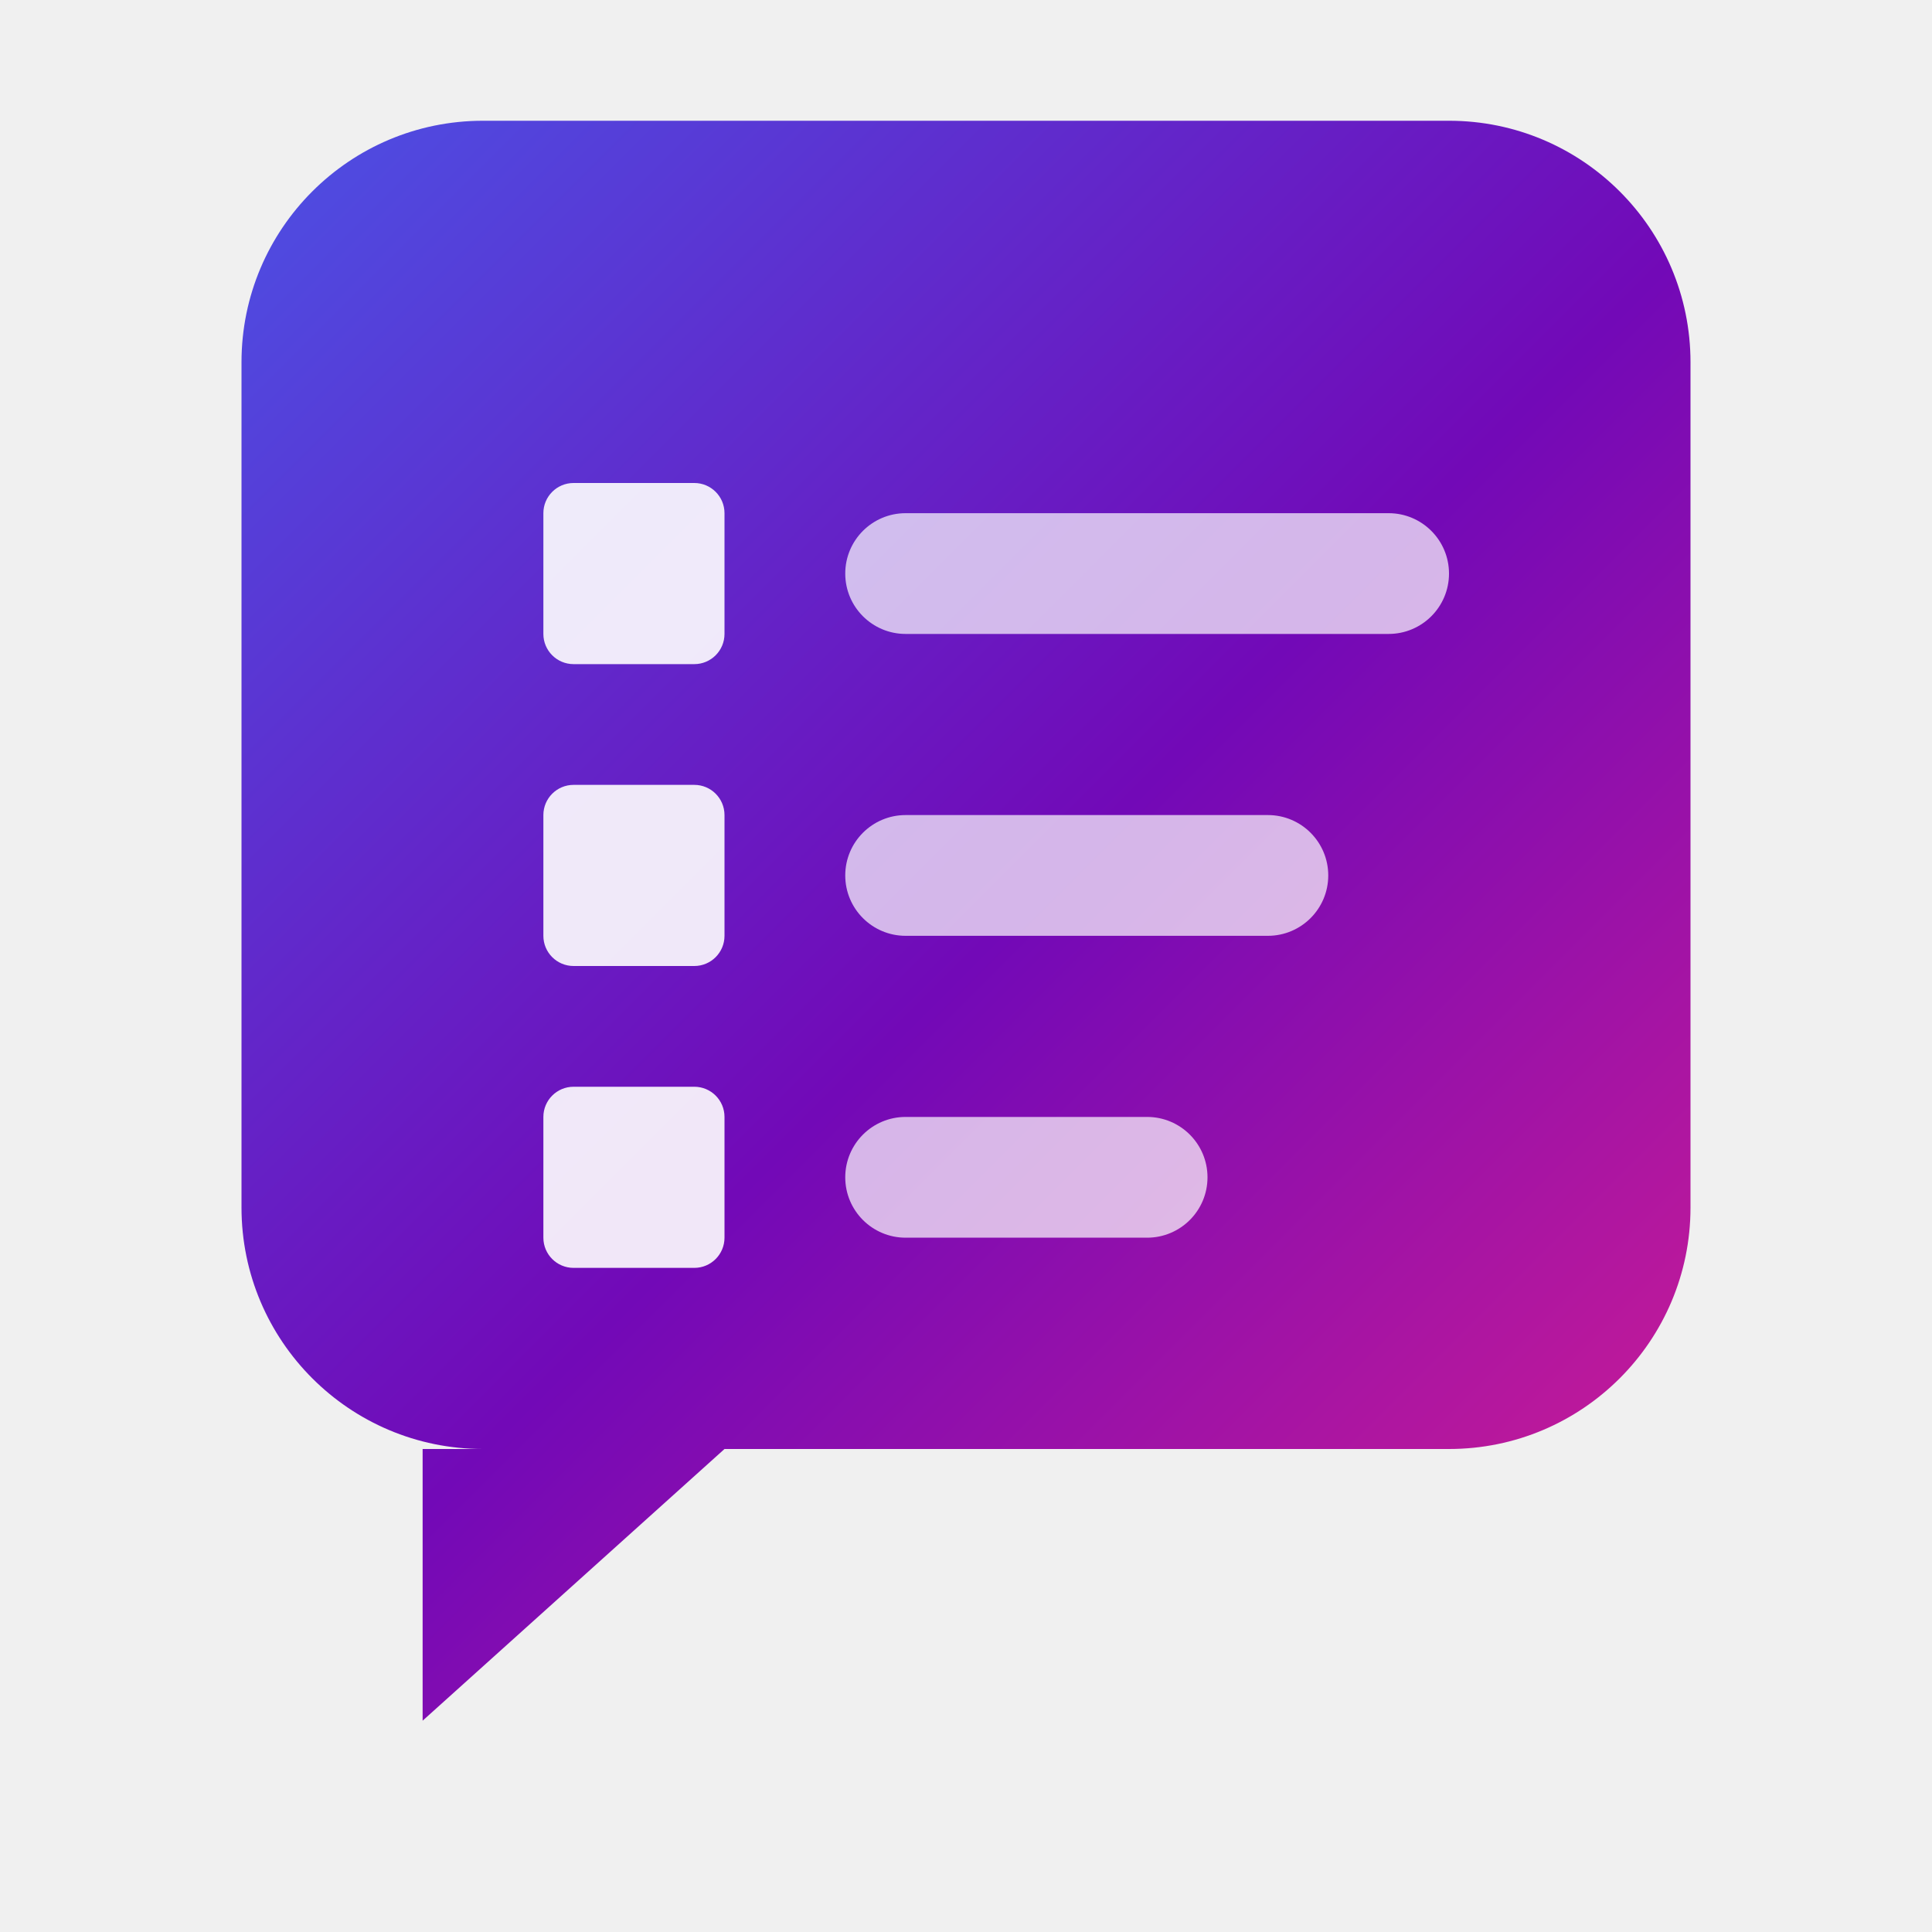
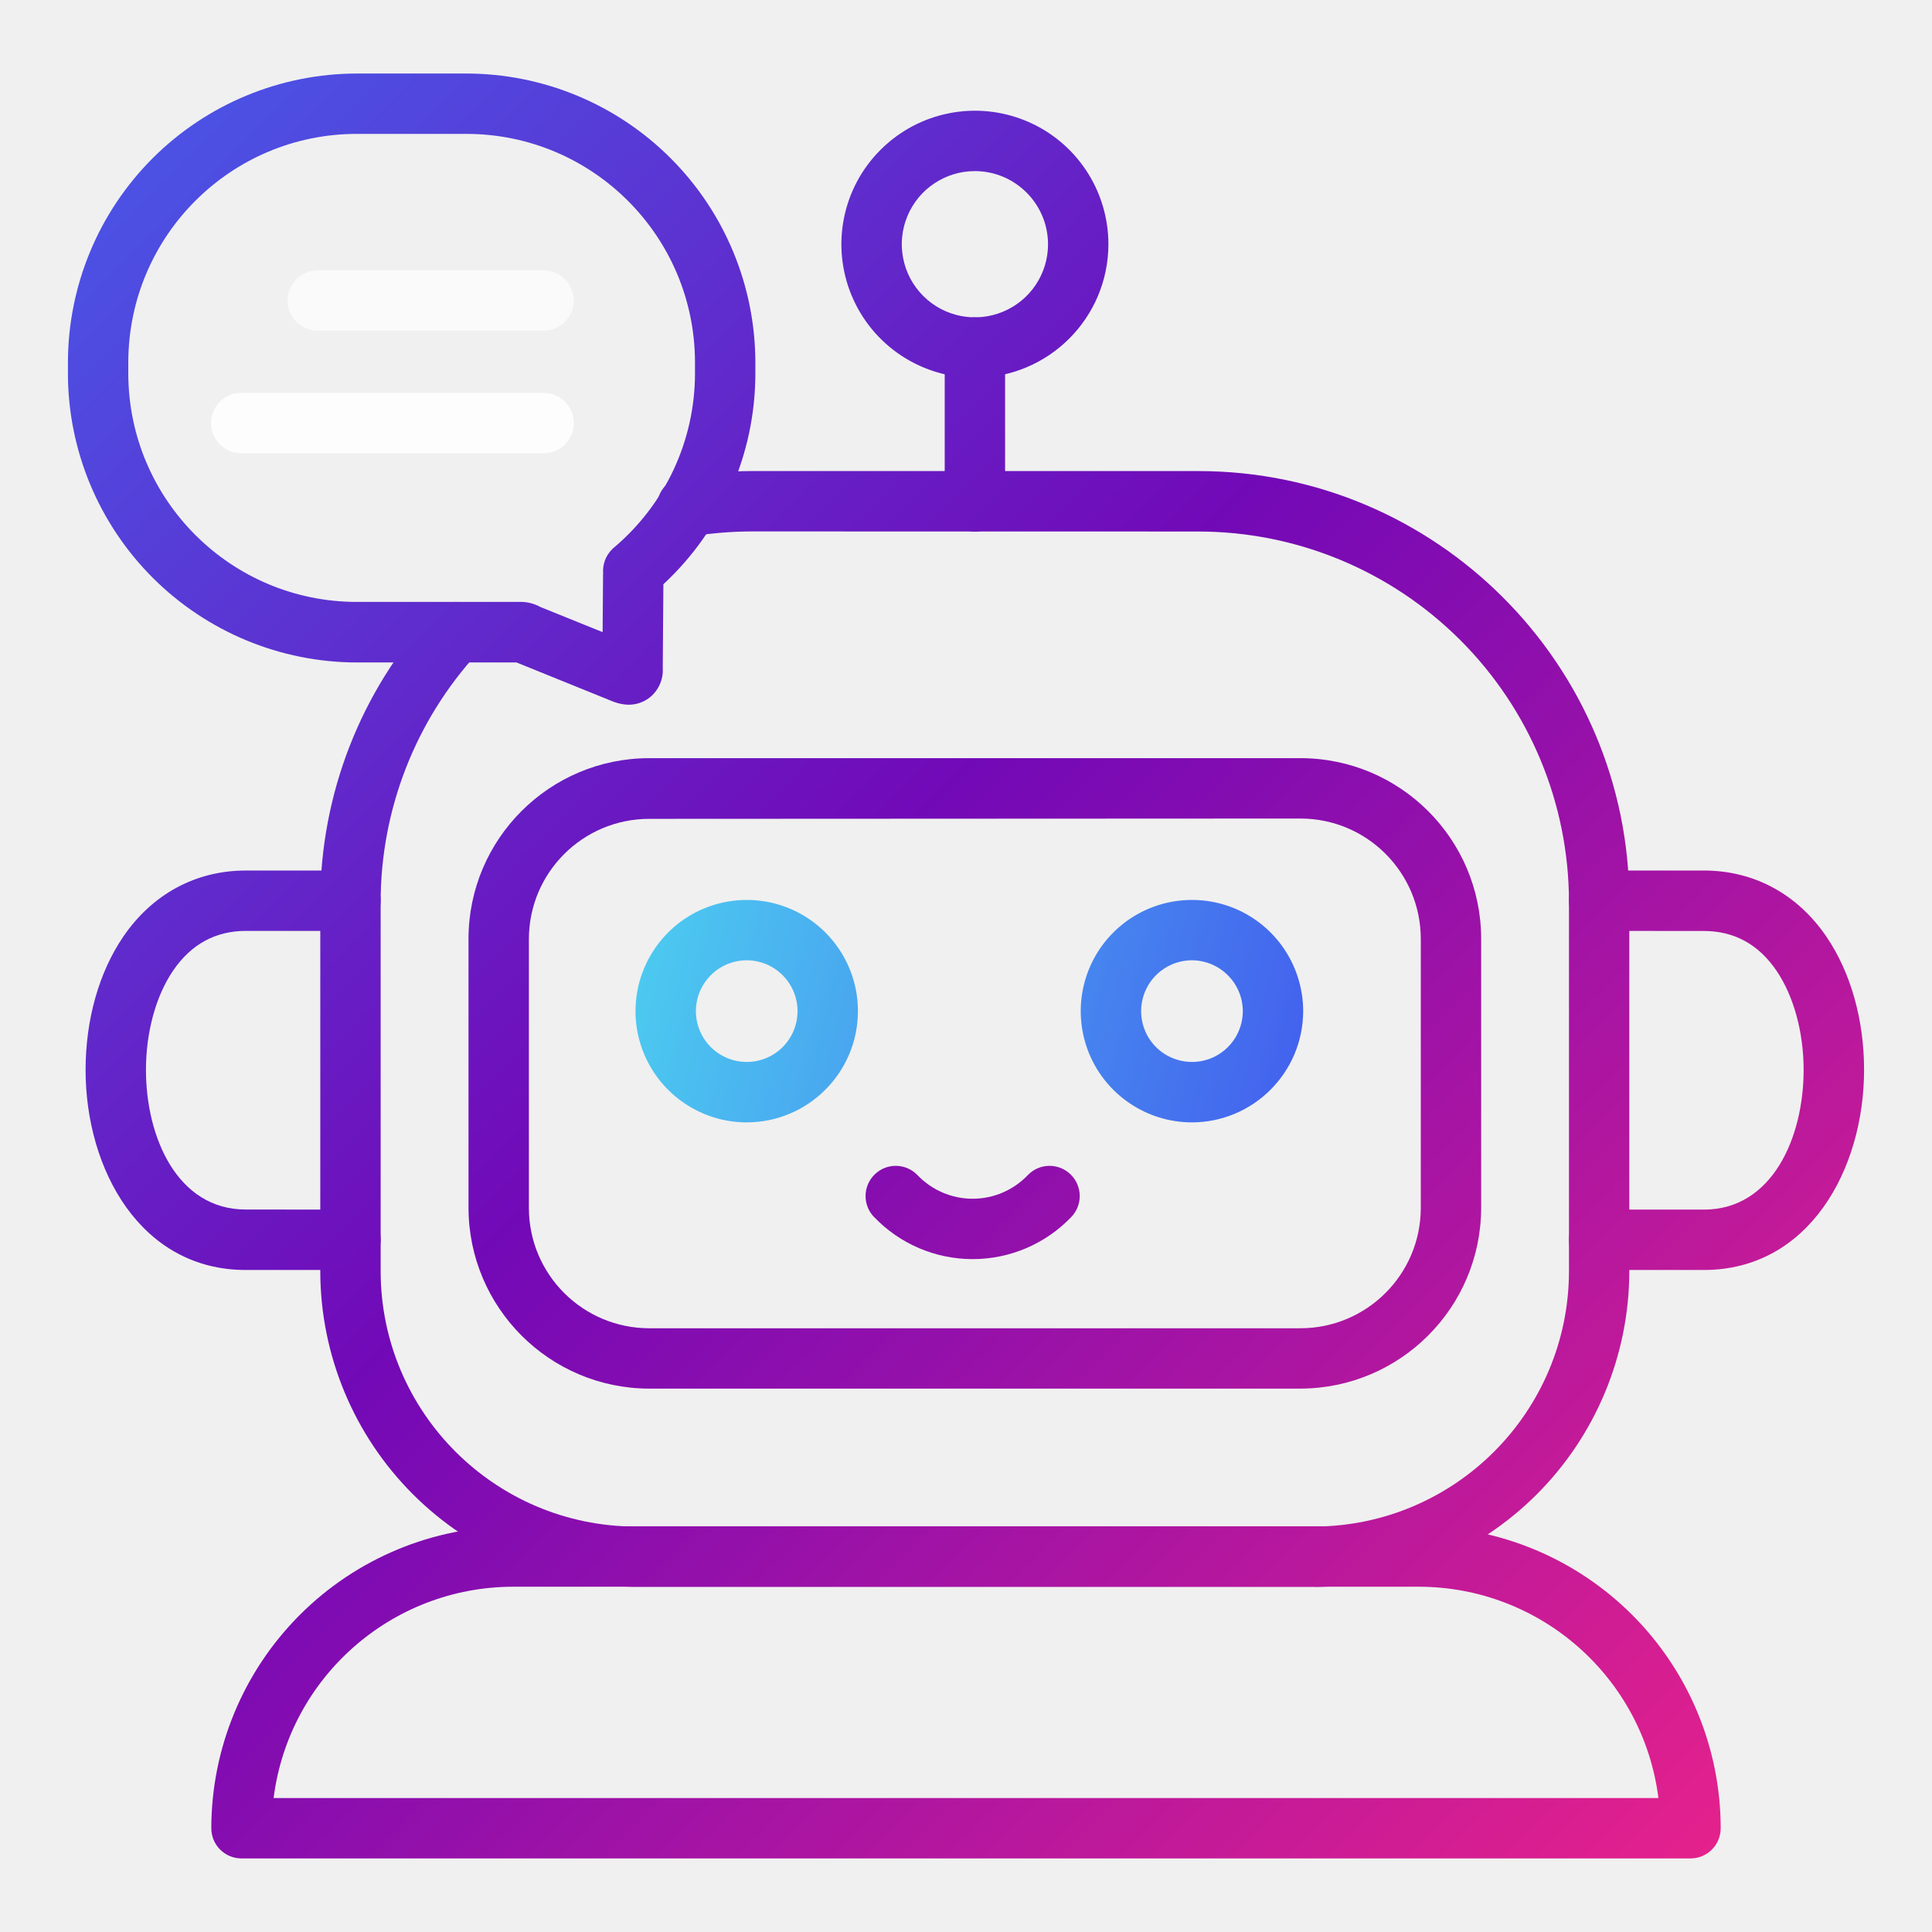
- <svg xmlns="http://www.w3.org/2000/svg" viewBox="0 0 32 32">
+ <svg xmlns="http://www.w3.org/2000/svg" viewBox="0 0 1200 1200">
  <defs>
-     <linearGradient id="g" x1="0" y1="0" x2="32" y2="32" gradientUnits="userSpaceOnUse">
+     <linearGradient id="g" x1="0" y1="0" x2="1200" y2="1200" gradientUnits="userSpaceOnUse">
      <stop offset="0%" stop-color="#4361ee" />
-       <stop offset="50%" stop-color="#7209b7" />
+       <stop offset="45%" stop-color="#7209b7" />
      <stop offset="100%" stop-color="#f72585" />
    </linearGradient>
+     <linearGradient id="e" x1="400" y1="600" x2="800" y2="700" gradientUnits="userSpaceOnUse">
+       <stop offset="0%" stop-color="#4cc9f0" />
+       <stop offset="100%" stop-color="#4361ee" />
+     </linearGradient>
  </defs>
-   <path d="M4 6a4 4 0 0 1 4-4h16a4 4 0 0 1 4 4v14a4 4 0 0 1-4 4H12l-5 4.5V24H8a4 4 0 0 1-4-4V6z" fill="url(#g)" />
-   <rect x="9" y="8" width="3" height="3" rx="0.5" fill="white" opacity="0.9" />
-   <rect x="14" y="8.5" width="10" height="2" rx="1" fill="white" opacity="0.7" />
-   <rect x="9" y="13" width="3" height="3" rx="0.5" fill="white" opacity="0.9" />
-   <rect x="14" y="13.5" width="8" height="2" rx="1" fill="white" opacity="0.7" />
-   <rect x="9" y="18" width="3" height="3" rx="0.5" fill="white" opacity="0.9" />
-   <rect x="14" y="18.5" width="6" height="2" rx="1" fill="white" opacity="0.7" />
+   <path d="m605.53 330.19c-10.359 0-18.75-8.438-18.75-18.75v-95.578c0-10.359 8.391-18.75 18.75-18.75 10.312 0 18.75 8.391 18.75 18.75v95.578c0 4.969-2.016 9.703-5.531 13.219s-8.25 5.531-13.219 5.531z" fill="url(#g)" />
+   <path d="m807.71 862.5h-404.44c-61.922-0.094-112.12-50.297-112.27-112.22v-167.26c0.094-61.922 50.344-112.08 112.27-112.12h404.44c61.922 0.047 112.17 50.203 112.27 112.12v167.16c-0.094 61.969-50.297 112.17-112.27 112.31zm-404.44-353.9c-41.25 0-74.719 33.422-74.766 74.625v167.16c0.094 41.25 33.516 74.578 74.766 74.625h404.44c41.25-0.047 74.719-33.469 74.766-74.719v-167.26c-0.094-41.203-33.516-74.625-74.766-74.625z" fill="url(#g)" />
+   <path d="m217.69 788.81h-65.062c-65.344 0-99.469-62.531-99.469-124.22 0-31.312 8.344-60.75 23.438-82.875 18.047-26.438 45.047-41.016 76.078-41.016h65.016c10.359 0 18.75 8.391 18.75 18.75 0 10.359-8.391 18.75-18.75 18.75h-65.062c-18.75 0-33.938 8.297-45.094 24.656-10.734 15.75-16.875 38.203-16.875 61.688 0 41.766 19.406 86.719 61.969 86.719l65.062 0.047c10.359 0 18.75 8.391 18.75 18.75 0 10.312-8.391 18.75-18.75 18.75z" fill="url(#g)" />
+   <path d="m1058.3 788.81h-65.062c-10.359 0-18.75-8.438-18.75-18.75 0-10.359 8.391-18.75 18.75-18.75h65.062c42.609 0 61.969-45 61.969-86.719 0-23.438-6.188-45.984-16.875-61.688-11.156-16.406-26.344-24.656-45.094-24.656l-65.062-0.047c-10.359 0-18.75-8.391-18.75-18.75s8.391-18.75 18.75-18.75h65.062c31.031 0 58.031 14.531 76.078 41.016 15.094 22.125 23.438 51.562 23.438 82.875-0.047 61.688-34.219 124.22-99.516 124.22z" fill="url(#g)" />
+   <path d="m605.53 234.61c-33.562 0-63.797-20.203-76.641-51.234-12.797-30.984-5.719-66.656 18.047-90.328 23.719-23.719 59.391-30.797 90.375-17.953s51.141 43.078 51.141 76.641c-0.094 45.75-37.172 82.828-82.922 82.875zm0-128.34c-18.375 0-34.922 11.062-41.953 28.031s-3.141 36.516 9.844 49.5c12.984 12.984 32.484 16.875 49.453 9.844 16.969-6.984 28.078-23.531 28.078-41.906-0.047-25.078-20.344-45.422-45.422-45.469z" fill="url(#g)" />
+   <path d="m390.47 437.72c-3.047-0.047-6.094-0.656-9-1.734l-0.562-0.188-60.094-24.328h-99.094c-47.578-0.047-93.188-18.984-126.84-52.594-33.656-33.656-52.641-79.266-52.688-126.84v-7.031c0.094-47.578 19.031-93.188 52.688-126.79 33.656-33.609 79.312-52.5 126.84-52.547h67.969c47.578 0.047 93.188 18.938 126.84 52.594 33.609 33.609 52.547 79.172 52.641 126.74v7.031c-0.047 49.688-20.719 97.078-57.141 130.87l-0.375 51.938c0.469 7.312-2.766 14.344-8.578 18.75-3.656 2.672-8.062 4.125-12.609 4.125zm-54.938-60.75 38.766 15.656 0.281-36.375 0.047 0.047c-0.469-5.672 1.594-11.25 5.672-15.234h-0.047c0.375-0.328 0.703-0.656 1.125-0.984 31.828-26.859 50.25-66.375 50.297-108.05v-7.031c-0.141-78.375-63.703-141.84-142.08-141.84h-67.969c-78.328 0.047-141.79 63.516-141.94 141.84v7.031c0.141 78.375 63.703 141.84 142.03 141.84h100.69c4.594-0.188 9.141 0.891 13.172 3.094z" fill="url(#g)" />
+   <path d="m816.37 985.6h-421.87c-51.797-0.188-101.48-20.906-138.1-57.562-36.656-36.656-57.328-86.344-57.469-138.19v-229.69c0.047-66.75 25.125-131.06 70.312-180.19 3.375-3.703 8.016-5.859 12.984-6.094 4.969-0.234 9.844 1.547 13.5 4.875 7.641 6.984 8.203 18.844 1.172 26.531-38.812 42.188-60.422 97.5-60.469 154.87v229.69c0.234 87.281 70.875 157.97 158.16 158.34h421.87c87.234-0.422 157.78-71.109 158.06-158.34v-229.69c-0.094-61.031-24.375-119.48-67.547-162.61-43.172-43.125-101.67-67.406-162.71-67.406l-277.6-0.047c-12.188 0.047-24.375 1.031-36.375 2.906-5.016 0.938-10.125-0.188-14.25-3.141-4.125-2.906-6.891-7.359-7.688-12.375-0.797-4.969 0.469-10.078 3.516-14.109 3-4.078 7.547-6.703 12.562-7.406 13.969-2.203 28.078-3.328 42.188-3.375h277.64c147.66 0 267.74 120 267.74 267.56v229.69c-0.141 51.844-20.766 101.58-57.422 138.28-36.656 36.656-86.344 57.375-138.24 57.562z" fill="url(#g)" />
+   <path d="m337.64 281.53h-187.82c-10.359 0-18.75-8.391-18.75-18.75 0-10.312 8.391-18.75 18.75-18.75h187.87-0.047c10.359 0 18.75 8.438 18.75 18.75 0 10.359-8.391 18.75-18.75 18.75z" fill="rgba(255,255,255,0.85)" />
+   <path d="m337.64 205.4h-140.26c-10.359 0-18.75-8.391-18.75-18.75 0-10.312 8.391-18.75 18.75-18.75h140.26v0.047c10.359 0 18.75 8.391 18.75 18.75 0 10.312-8.391 18.703-18.75 18.703z" fill="rgba(255,255,255,0.65)" />
+   <path d="m604.13 782.06c-23.109 0-45.234-9.422-61.219-26.156v0.047c-7.219-7.453-7.031-19.312 0.422-26.531 7.406-7.219 19.312-7.031 26.484 0.422 8.953 9.375 21.328 14.719 34.312 14.719s25.359-5.344 34.312-14.719c7.172-7.453 19.078-7.641 26.484-0.422 7.453 7.219 7.641 19.078 0.422 26.531-15.984 16.688-38.109 26.109-61.219 26.109z" fill="url(#g)" />
+   <path d="m740.29 697.13c-27.938-0.047-53.109-16.875-63.797-42.703-10.641-25.828-4.734-55.547 15.047-75.281s49.5-25.594 75.328-14.906c25.781 10.734 42.562 35.953 42.562 63.891-0.141 38.109-31.031 68.953-69.141 69zm0-100.64v-0.047c-12.75 0.047-24.234 7.734-29.109 19.5-4.875 11.812-2.203 25.359 6.797 34.406 9.047 9 22.594 11.719 34.406 6.891 11.766-4.875 19.5-16.359 19.547-29.109 0-8.391-3.328-16.453-9.281-22.359-5.906-5.953-13.969-9.281-22.359-9.328z" fill="url(#e)" />
+   <path d="m463.69 697.13c-27.891-0.047-53.062-16.922-63.75-42.75-10.641-25.828-4.688-55.5 15.094-75.234s49.5-25.594 75.281-14.906c25.828 10.734 42.609 35.953 42.562 63.891-0.094 38.109-31.031 69-69.188 69zm0-100.64v-0.047c-12.75 0.047-24.188 7.781-29.062 19.547-4.875 11.812-2.156 25.359 6.844 34.359 9.047 9.047 22.594 11.719 34.359 6.891 11.812-4.875 19.5-16.359 19.547-29.109 0-8.391-3.328-16.453-9.281-22.406-5.906-5.953-13.969-9.281-22.406-9.281z" fill="url(#e)" />
+   <path d="m1050 1154.3h-900c-10.359 0-18.75-8.391-18.75-18.75 0.047-49.734 19.828-97.359 54.984-132.52s82.781-54.938 132.52-54.984h562.5c49.734 0.047 97.359 19.828 132.52 54.984s54.938 82.781 54.984 132.52c0 4.969-1.969 9.75-5.484 13.266s-8.297 5.484-13.266 5.484zm-880.08-37.5h860.16c-9.516-74.953-73.266-131.16-148.82-131.26h-562.5c-75.562 0.094-139.31 56.297-148.82 131.26z" fill="url(#g)" />
</svg>
